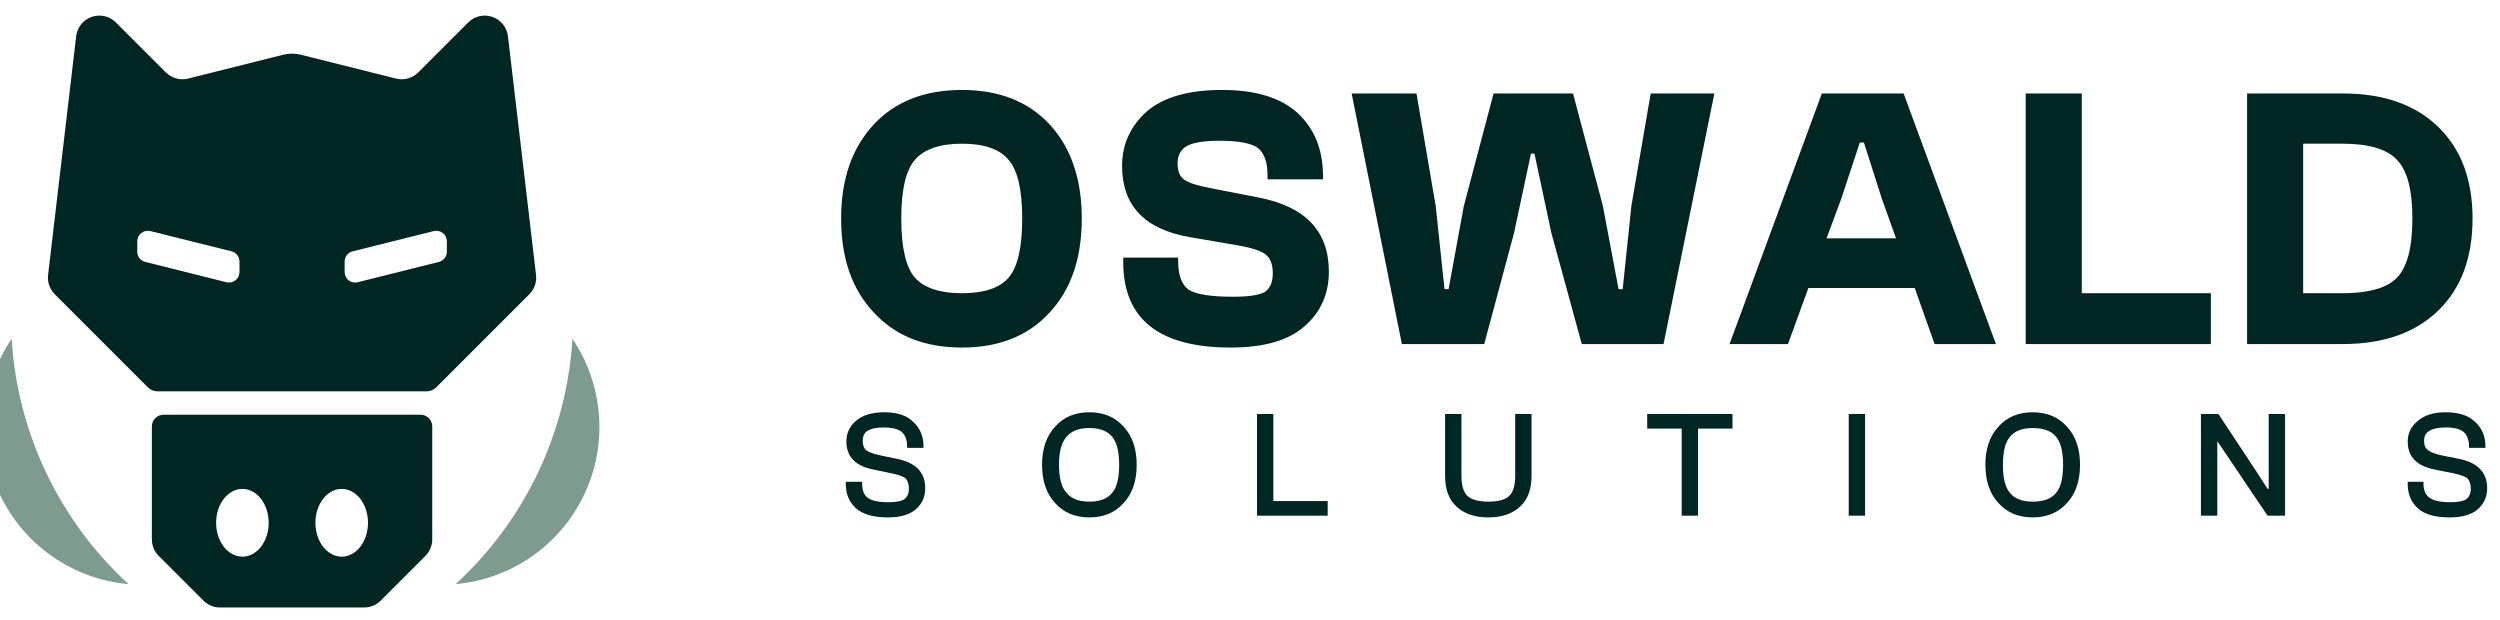
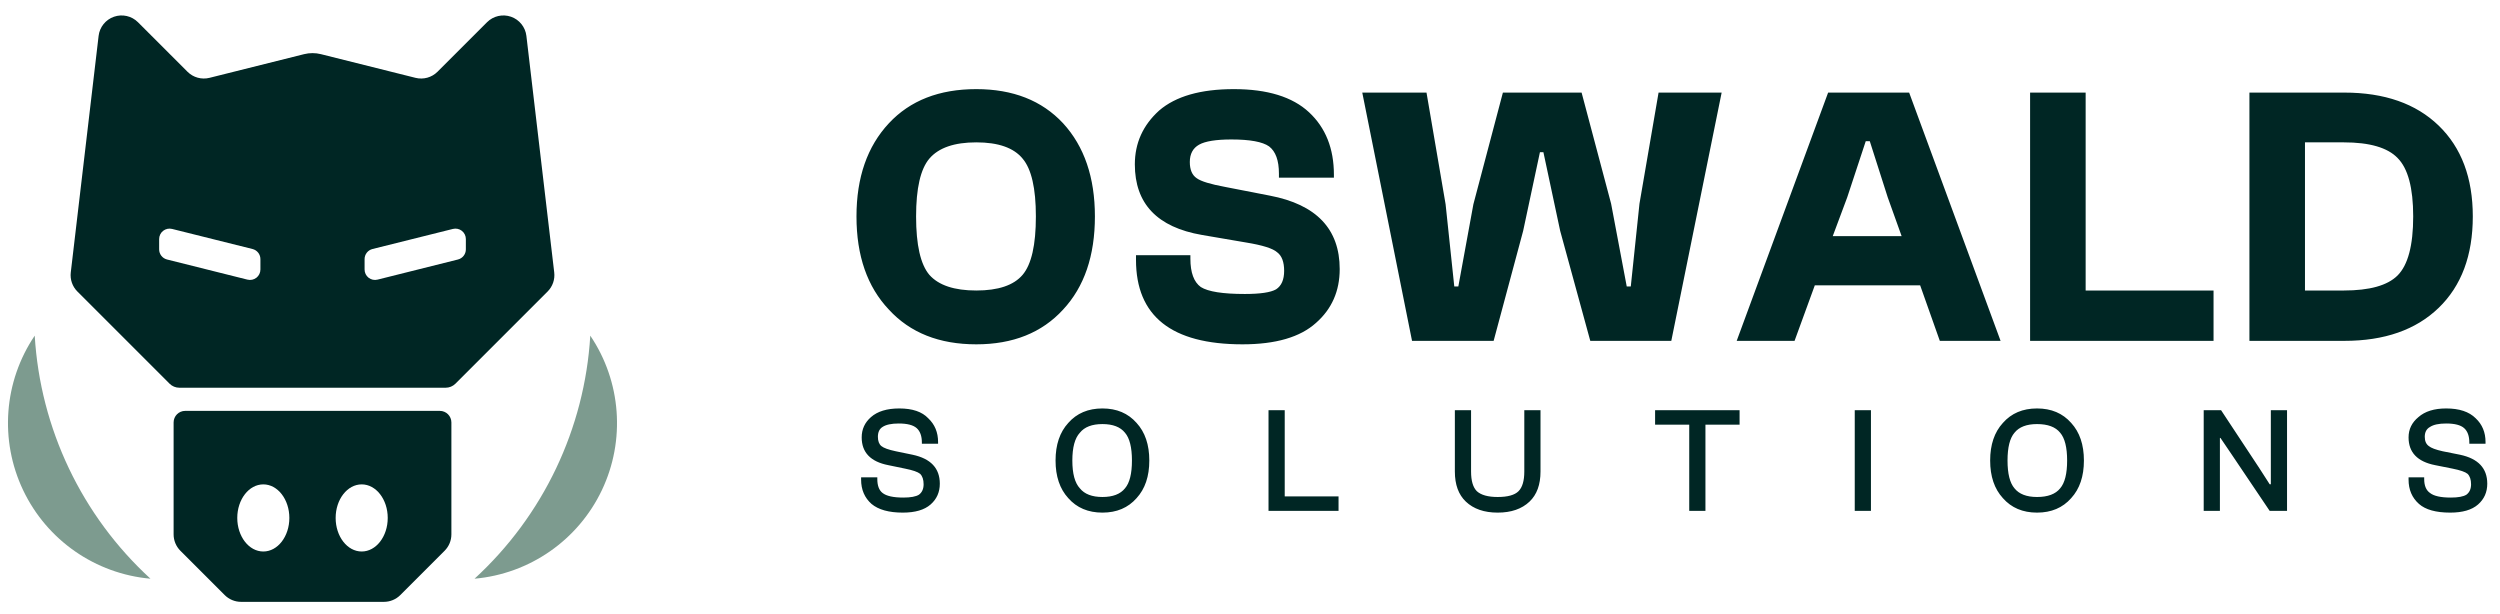
- <svg xmlns="http://www.w3.org/2000/svg" width="428" height="106" viewBox="10 8 428 106">
+ <svg xmlns="http://www.w3.org/2000/svg" width="432" height="106" viewBox="6 8 432 106">
  <path fill-rule="evenodd" fill="#002624" d="M61.46 17.36A6 6 0 0 0 58.54 17.36L42.2 21.45A4 4 0 0 1 38.4 20.4L29.84 11.84A4 4 0 0 0 23.04 14.2L18.23 55.07A4 4 0 0 0 19.37 58.37L35.3 74.3A2.4 2.4 0 0 0 36.99 75L83.01 75A2.4 2.4 0 0 0 84.7 74.3L100.63 58.37A4 4 0 0 0 101.77 55.07L96.96 14.2A4 4 0 0 0 90.16 11.84L81.6 20.4A4 4 0 0 1 77.8 21.45Z M33.5 49.31A1.8 1.8 0 0 1 35.74 47.56L49.64 51.03A1.8 1.8 0 0 1 51 52.78L51 54.57A1.8 1.8 0 0 1 48.76 56.32L34.86 52.84A1.8 1.8 0 0 1 33.5 51.09Z M86.5 51.09A1.8 1.8 0 0 1 85.14 52.84L71.24 56.32A1.8 1.8 0 0 1 69 54.57L69 52.78A1.8 1.8 0 0 1 70.36 51.03L84.26 47.56A1.8 1.8 0 0 1 86.5 49.31Z M60 79L38 79A2 2 0 0 0 36 81L36 100.34A4 4 0 0 0 37.17 103.17L44.83 110.83A4 4 0 0 0 47.66 112L72.34 112A4 4 0 0 0 75.17 110.83L82.83 103.17A4 4 0 0 0 84 100.34L84 81A2 2 0 0 0 82 79Z M47 97.5a4.5 5.8 0 1 0 9 0a4.5 5.8 0 1 0 -9 0Z M64 97.5a4.5 5.8 0 1 0 9 0a4.5 5.8 0 1 0 -9 0Z" />
  <path fill="#7D9B8F" d="M32 108A27 27 0 0 1 12 66A62 62 0 0 0 32 108Z" />
  <path fill="#7D9B8F" d="M88 108A27 27 0 0 0 108 66A62 62 0 0 1 88 108Z" />
  <g transform="translate(152 24)">
    <g fill="#002624">
      <path d="M37.7 37.5Q32.2 43.5 22.7 43.5Q13.1 43.5 7.6 37.5Q2 31.6 2 21.4Q2 11.3 7.6 5.3Q13.1 -0.6 22.7 -0.6Q32.2 -0.6 37.7 5.3Q43.2 11.3 43.2 21.4Q43.2 31.6 37.7 37.5ZM14.6 31.5Q17 34.2 22.7 34.2Q28.4 34.2 30.7 31.5Q33 28.8 33 21.4Q33 14.1 30.7 11.4Q28.4 8.6 22.7 8.6Q17 8.6 14.6 11.4Q12.3 14.1 12.3 21.4Q12.3 28.8 14.6 31.5Z M68.7 43.5Q50.3 43.5 50.3 28.9V28.1H59.7V28.7Q59.7 32.3 61.5 33.6Q63.4 34.8 69.1 34.8Q73.1 34.8 74.5 34Q75.9 33.1 75.9 30.8Q75.9 28.5 74.7 27.6Q73.6 26.6 69.3 25.9L61.7 24.6Q50.1 22.6 50.1 12.4Q50.1 6.9 54.3 3.1Q58.6 -0.6 67.2 -0.6Q75.9 -0.6 80.2 3.4Q84.5 7.4 84.5 14.2V14.7H75V14Q75 10.6 73.3 9.3Q71.6 8.1 66.8 8.1Q62.8 8.1 61.2 9Q59.6 9.9 59.6 12Q59.6 14 60.8 14.8Q61.9 15.6 65.7 16.3L73.4 17.8Q85.5 20.1 85.5 30.5Q85.5 36.2 81.4 39.8Q77.3 43.5 68.7 43.5Z M112.1 42.9H98L89.4 0H100.5L103.8 19.3L105.3 33.5H106L108.6 19.3L113.7 0H127.3L132.4 19.2L135.1 33.5H135.8L137.3 19.2L140.6 0H151.5L142.8 42.9H128.8L123.6 23.9L120.7 10.3H120.1L117.2 23.9Z M164.1 42.9H154.1L169.9 0H183.9L199.7 42.9H189.2L185.8 33.3H167.6ZM173.2 18.1 170.7 24.8H182.6L180.2 18.1L177.1 8.4H176.4Z M236.5 42.9H204.8V0H214.4V34.2H236.5Z M259.1 42.9H242.7V0H259.1Q269.5 0 275.4 5.7Q281.3 11.4 281.3 21.4Q281.3 31.5 275.4 37.2Q269.5 42.9 259.1 42.9ZM259 8.6H252.3V34.2H259Q265.7 34.2 268.3 31.6Q271 28.9 271 21.4Q271 14 268.3 11.3Q265.7 8.6 259 8.6Z" />
      <path transform="translate(1.5 54.88)" d="M8.5 17.7Q4.9 17.7 3.1 16.2Q1.3 14.6 1.3 12V11.6H4.1V11.9Q4.1 13.6 5 14.3Q6 15.1 8.6 15.1Q10.5 15.1 11.3 14.6Q12.1 14 12.1 12.8Q12.1 11.6 11.5 11Q10.9 10.5 8.9 10.1L6 9.5Q1.4 8.6 1.4 4.7Q1.4 2.6 3 1.2Q4.7 -0.3 7.9 -0.3Q11.3 -0.3 12.9 1.4Q14.6 3 14.6 5.5V5.8H11.8V5.6Q11.8 3.9 10.9 3.1Q10 2.3 7.8 2.3Q5.9 2.3 5 2.9Q4.2 3.4 4.2 4.6Q4.2 5.7 4.8 6.2Q5.4 6.7 7.3 7.1L10.2 7.7Q14.9 8.7 14.9 12.7Q14.9 14.9 13.3 16.3Q11.7 17.7 8.5 17.7Z M43 17.7Q39.3 17.7 37.1 15.2Q34.9 12.8 34.9 8.7Q34.9 4.6 37.1 2.2Q39.3 -0.3 43 -0.3Q46.7 -0.3 48.9 2.2Q51.1 4.6 51.1 8.7Q51.1 12.8 48.9 15.2Q46.7 17.7 43 17.7ZM39.1 13.5Q40.3 15 43 15Q45.7 15 46.9 13.5Q48.1 12.1 48.1 8.7Q48.1 5.3 46.9 3.9Q45.7 2.4 43 2.4Q40.3 2.4 39.1 3.9Q37.8 5.3 37.8 8.7Q37.8 12.1 39.1 13.5Z M83.8 17.4H71.7V0H74.5V14.9H83.8Z M111.3 17.7Q107.8 17.7 105.8 15.8Q103.9 14 103.9 10.6V0H106.7V10.6Q106.7 13 107.7 14Q108.8 15 111.3 15Q113.9 15 114.9 14Q115.9 13 115.9 10.6V0H118.7V10.6Q118.7 14 116.8 15.8Q114.8 17.7 111.3 17.7Z M147.2 17.4H144.4V2.5H138.5V0H153.1V2.5H147.2Z M175.8 17.4H173V0H175.8Z M204.5 17.7Q200.8 17.7 198.6 15.2Q196.4 12.8 196.4 8.7Q196.4 4.6 198.6 2.2Q200.8 -0.3 204.5 -0.3Q208.2 -0.3 210.4 2.2Q212.6 4.6 212.6 8.7Q212.6 12.8 210.4 15.2Q208.2 17.7 204.5 17.7ZM200.6 13.5Q201.8 15 204.5 15Q207.3 15 208.5 13.5Q209.7 12.1 209.7 8.7Q209.7 5.3 208.5 3.9Q207.3 2.4 204.5 2.4Q201.8 2.4 200.6 3.9Q199.4 5.3 199.4 8.7Q199.4 12.1 200.6 13.5Z M236.1 17.4H233.3V0H236.3L242.9 10L244.7 12.8H244.9V0H247.7V17.4H244.7L238.1 7.6L236.2 4.8H236.1Z M275.9 17.7Q272.2 17.7 270.5 16.2Q268.7 14.6 268.7 12V11.6H271.4V11.9Q271.4 13.6 272.4 14.3Q273.4 15.1 276 15.1Q277.9 15.1 278.7 14.6Q279.5 14 279.5 12.8Q279.5 11.6 278.9 11Q278.3 10.5 276.3 10.1L273.3 9.5Q268.7 8.6 268.7 4.7Q268.7 2.6 270.4 1.2Q272.1 -0.3 275.2 -0.3Q278.6 -0.3 280.3 1.4Q282 3 282 5.5V5.8H279.2V5.6Q279.2 3.9 278.3 3.1Q277.4 2.3 275.2 2.3Q273.3 2.3 272.4 2.9Q271.5 3.4 271.5 4.6Q271.5 5.7 272.2 6.2Q272.8 6.7 274.6 7.1L277.6 7.7Q282.3 8.7 282.3 12.7Q282.3 14.9 280.7 16.3Q279.1 17.7 275.9 17.7Z" />
    </g>
  </g>
</svg>
